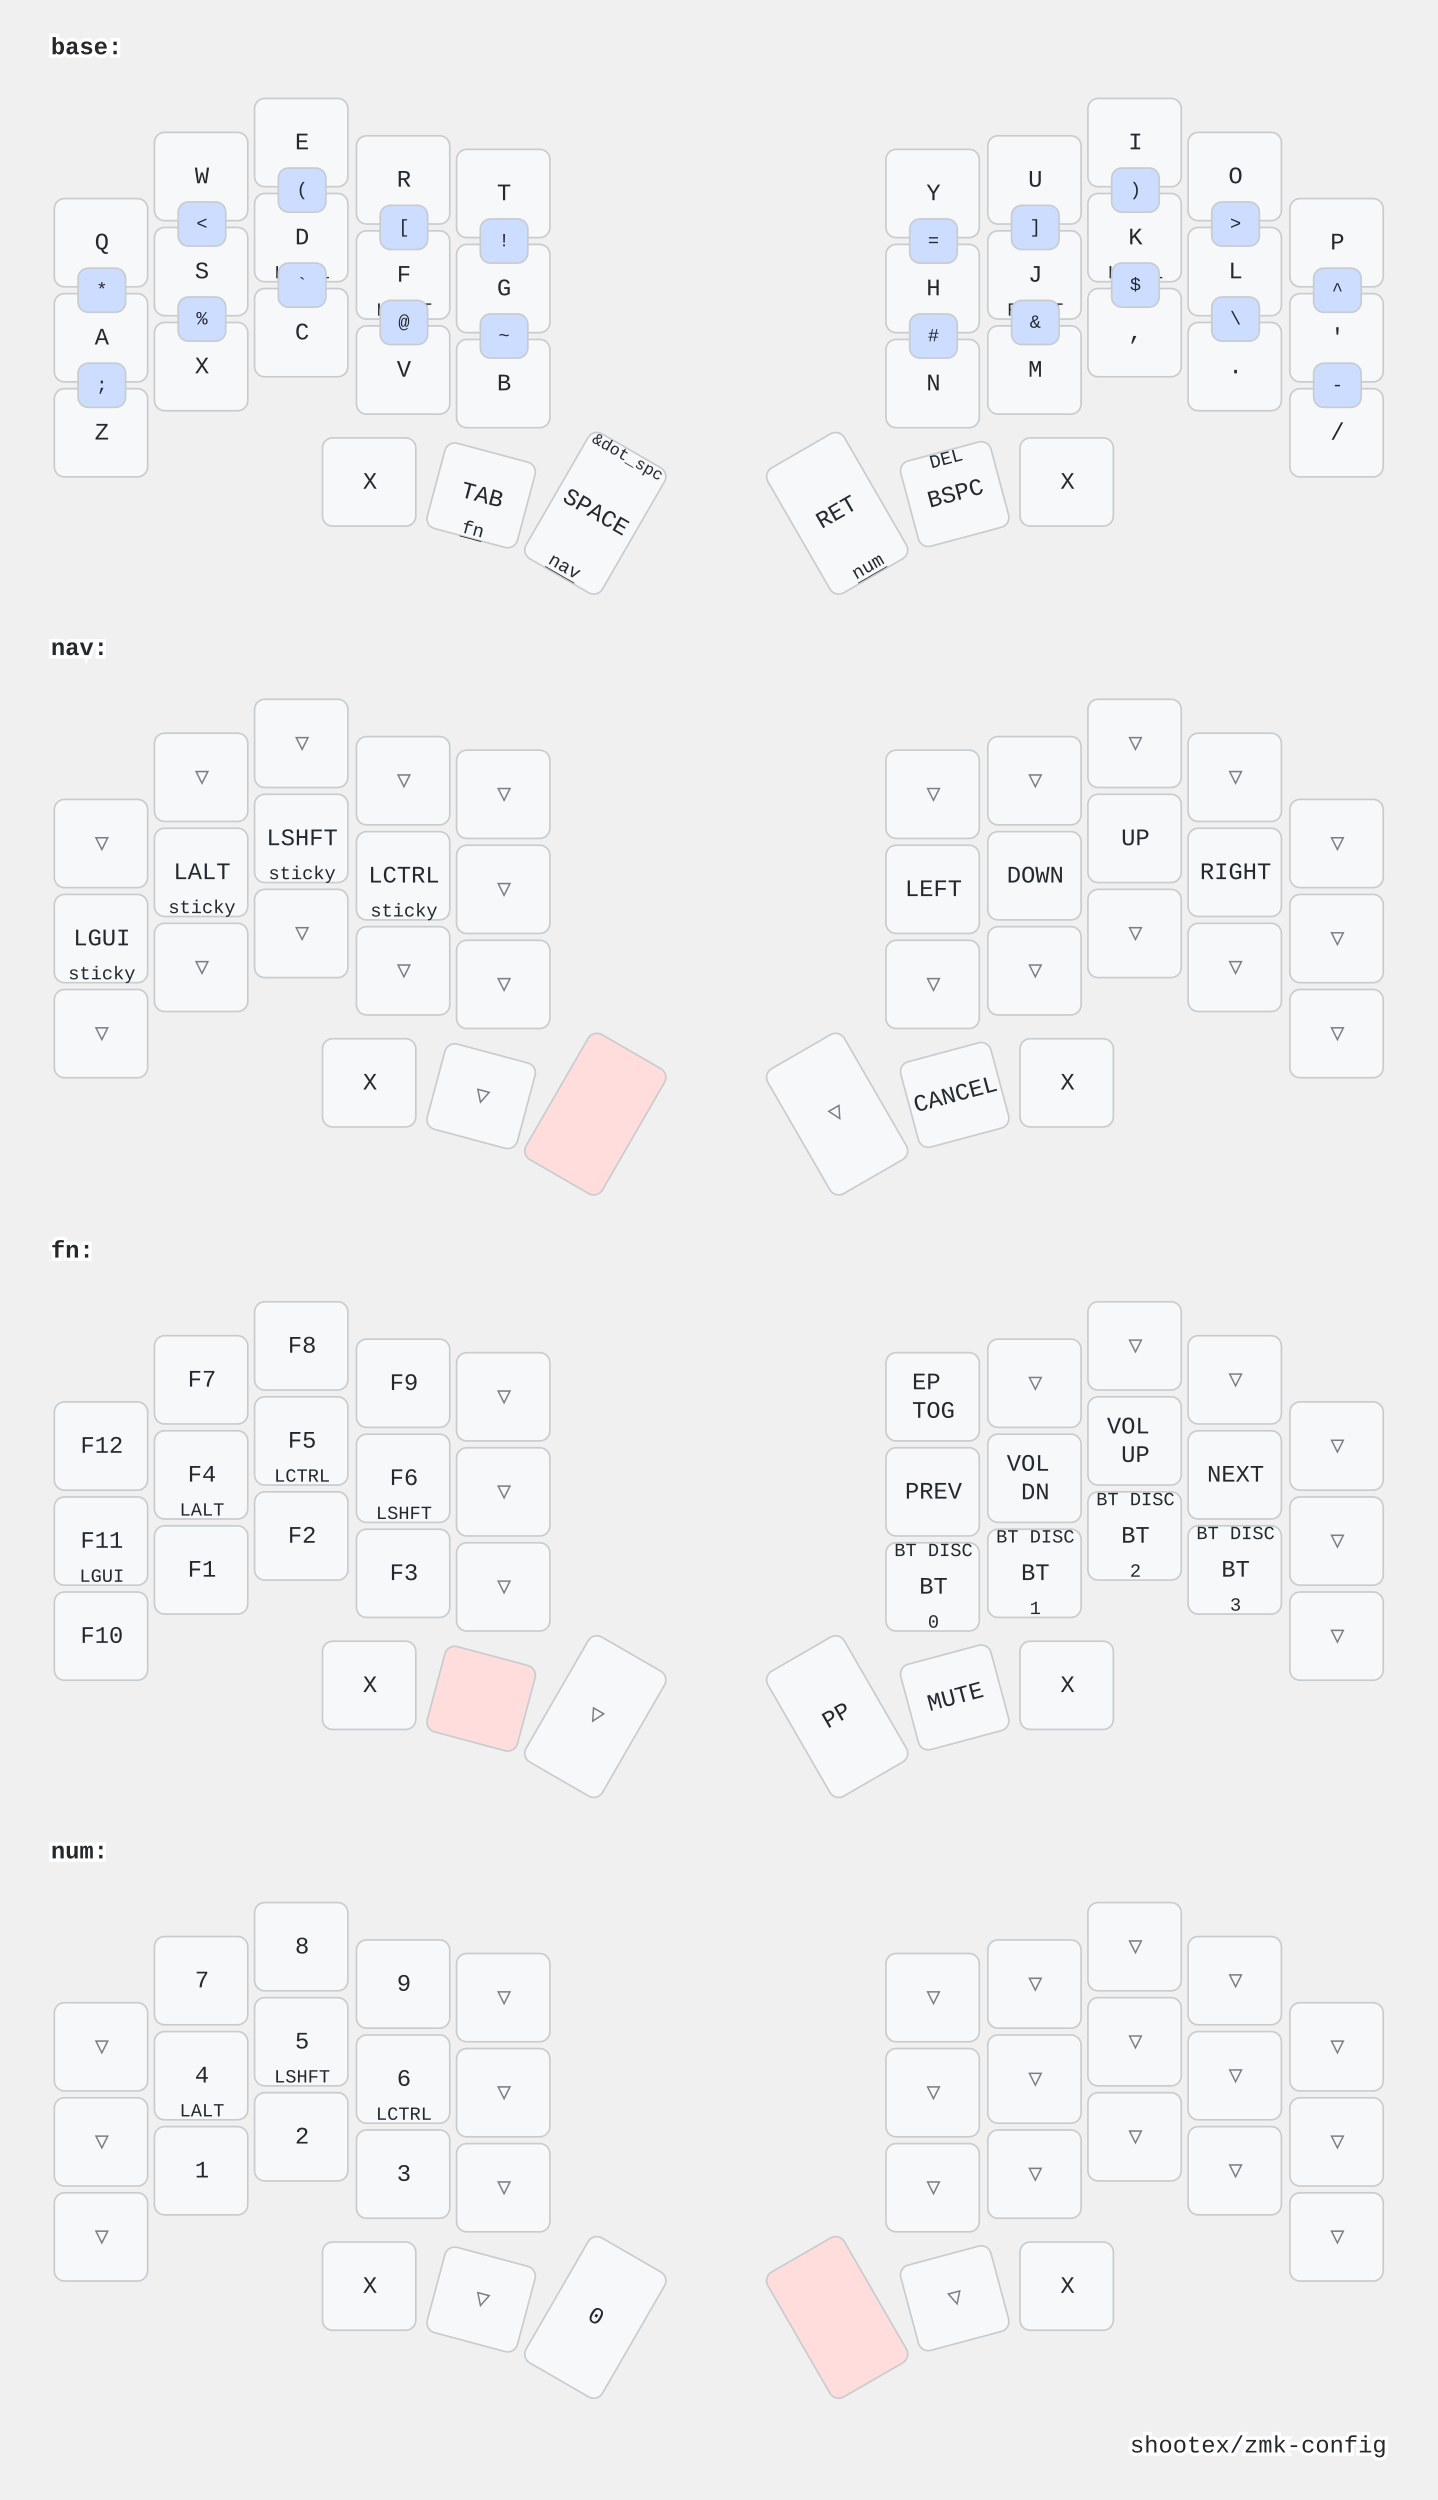
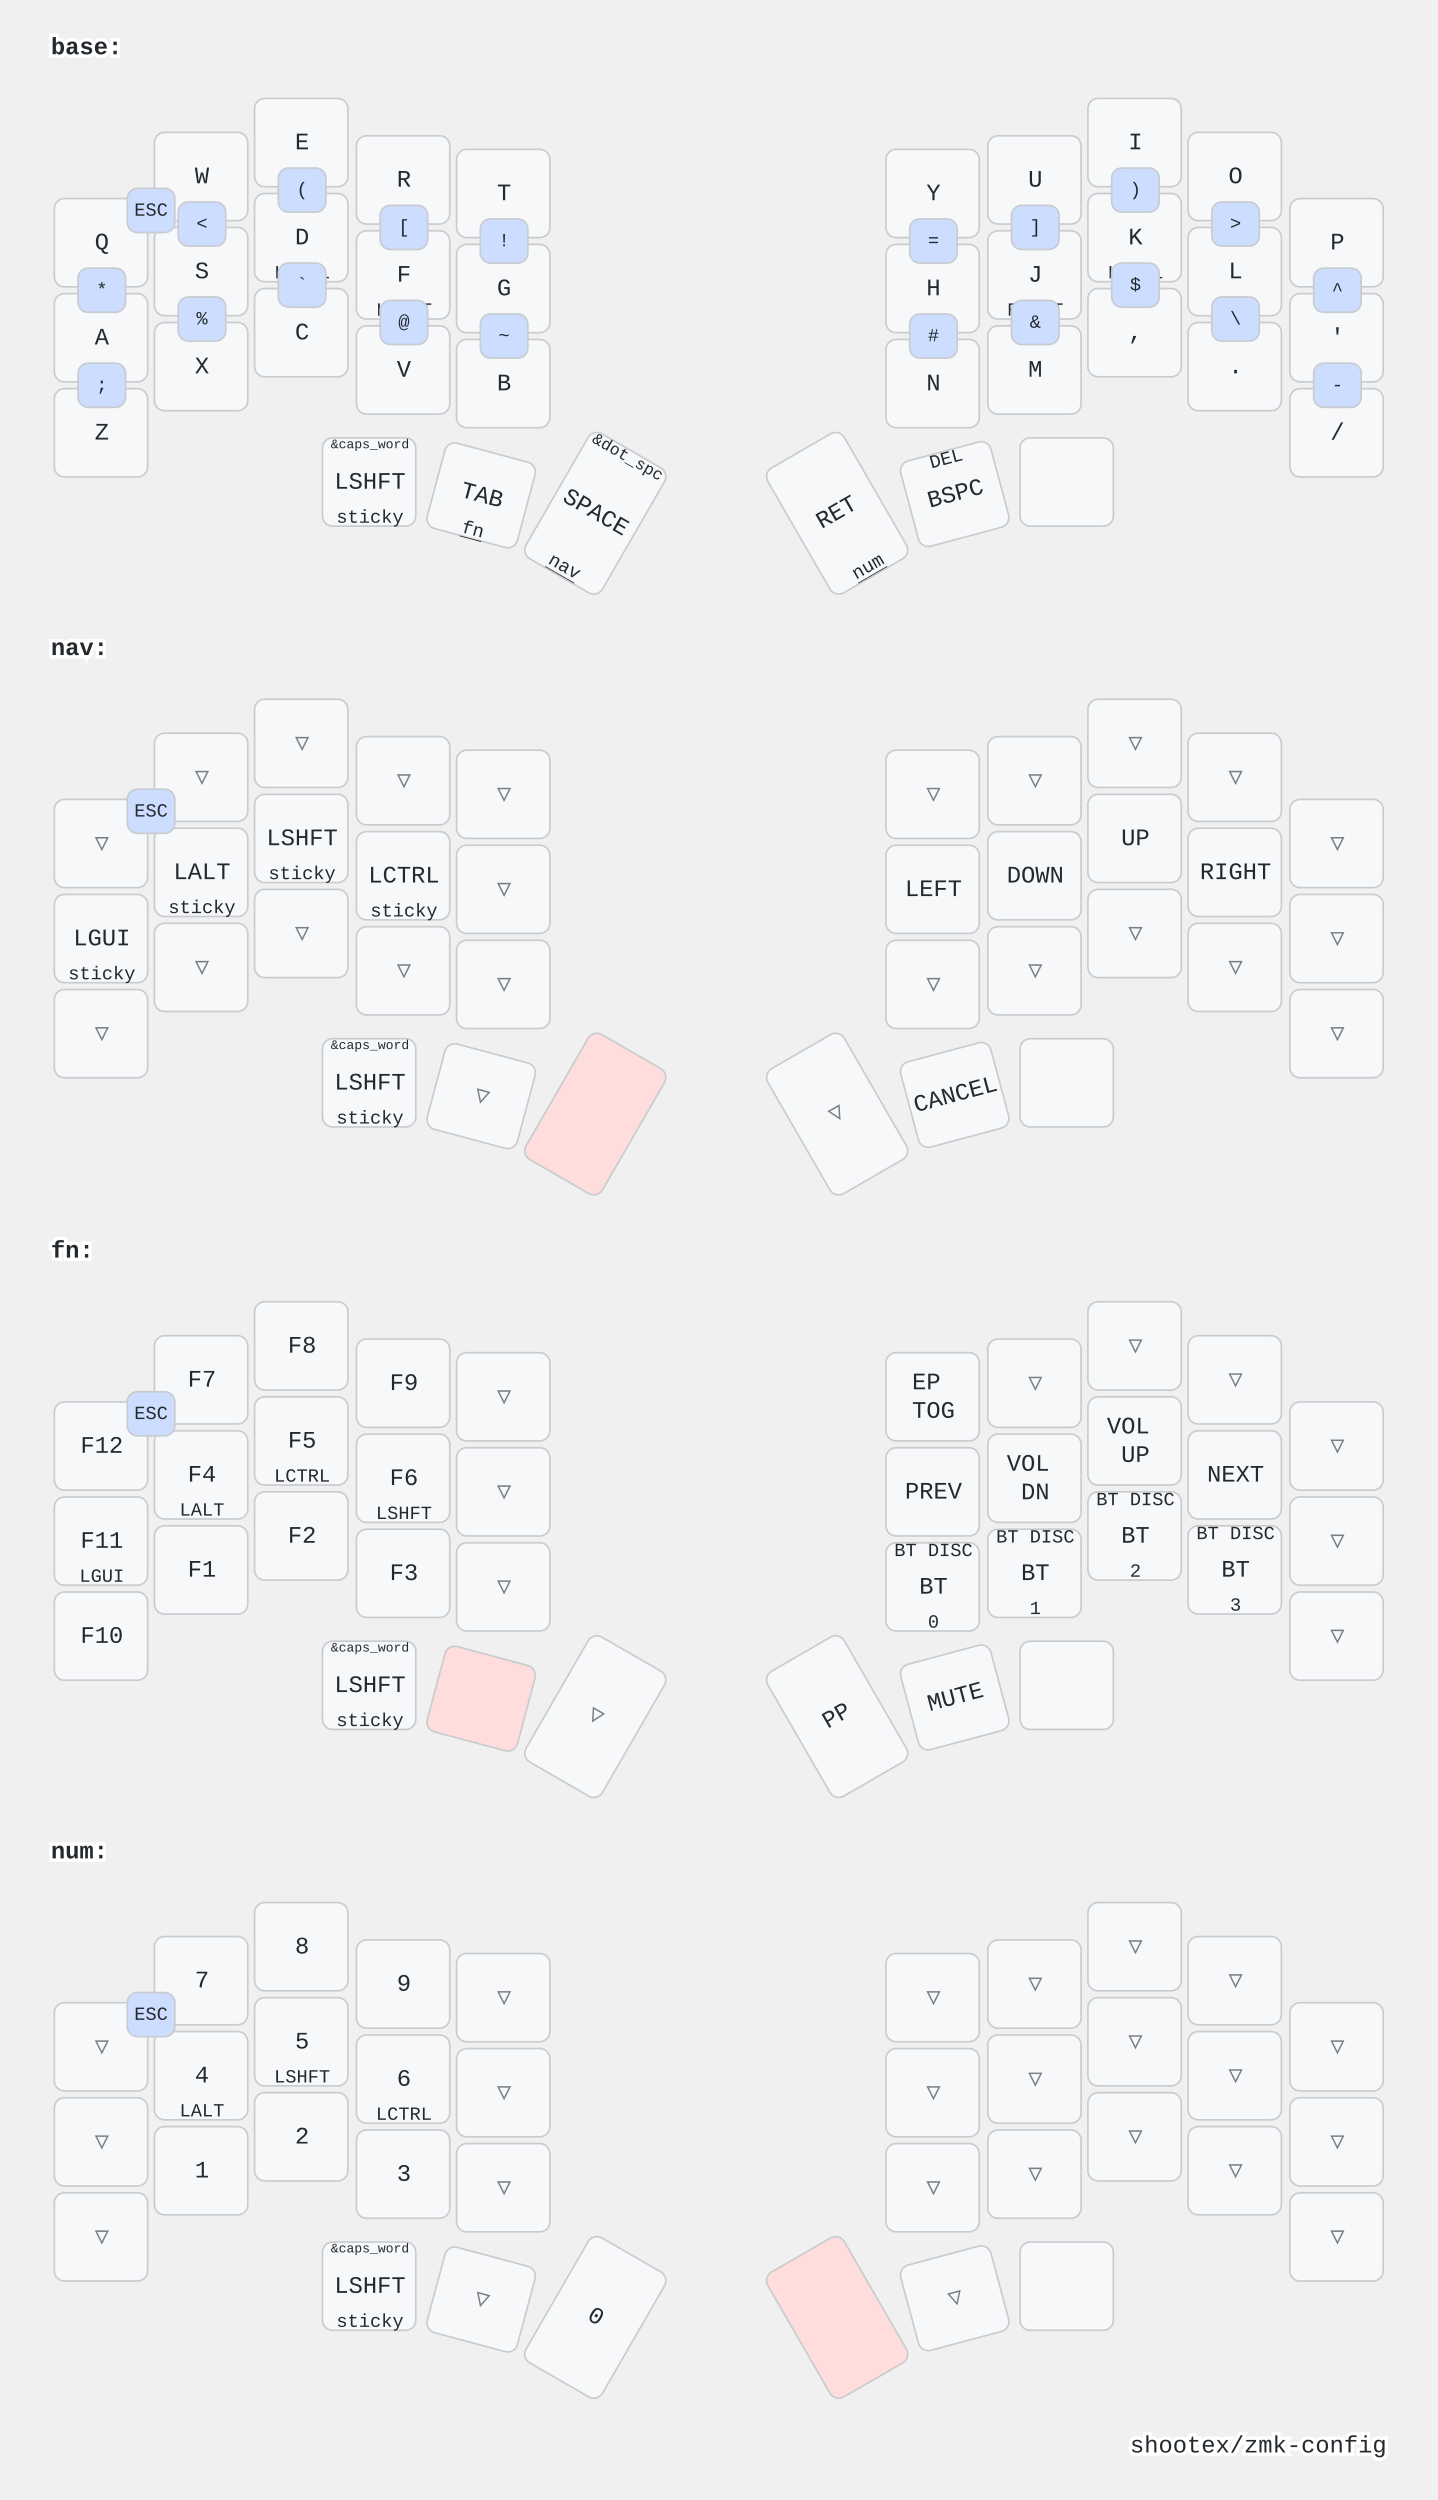
<svg xmlns="http://www.w3.org/2000/svg" width="847" height="1473" viewBox="0 0 847 1473" class="keymap">
  <style>/* inherit to force styles through use tags */
svg path {
    fill: inherit;
}

/* font and background color specifications */
svg.keymap {
    font-family: SFMono-Regular,Consolas,Liberation Mono,Menlo,monospace;
    font-size: 14px;
    font-kerning: normal;
    text-rendering: optimizeLegibility;
    fill: #24292e;
}

/* default key styling */
rect.key {
    fill: #f6f8fa;
}

rect.key, rect.combo {
    stroke: #c9cccf;
    stroke-width: 1;
}

/* default key side styling, only used is draw_key_sides is set */
rect.side {
    filter: brightness(90%);
}

/* color accent for combo boxes */
rect.combo, rect.combo-separate {
    fill: #cdf;
}

/* color accent for held keys */
rect.held, rect.combo.held {
    fill: #fdd;
}

/* color accent for ghost (optional) keys */
rect.ghost, rect.combo.ghost {
    stroke-dasharray: 4, 4;
    stroke-width: 2;
}

text {
    text-anchor: middle;
    dominant-baseline: middle;
}

/* styling for layer labels */
text.label {
    font-weight: bold;
    text-anchor: start;
    stroke: white;
    stroke-width: 4;
    paint-order: stroke;
}

/* styling for optional footer */
text.footer {
    text-anchor: end;
    dominant-baseline: auto;
    stroke: white;
    stroke-width: 4;
    paint-order: stroke;
}

/* styling for combo tap, and key hold/shifted label text */
text.combo, text.hold, text.shifted {
    font-size: 11px;
}

text.hold {
    text-anchor: middle;
    dominant-baseline: auto;
}

text.shifted {
    text-anchor: middle;
    dominant-baseline: hanging;
}

text.layer-activator {
    text-decoration: underline;
}

/* styling for hold/shifted label text in combo box */
text.combo.hold, text.combo.shifted {
    font-size: 8px;
}

/* lighter symbol for transparent keys */
text.trans {
    fill: #7b7e81;
}

/* styling for combo dendrons */
path.combo {
    stroke-width: 1;
    stroke: gray;
    fill: none;
}

/* Start Tabler Icons Cleanup */
/* cannot use height/width with glyphs */
.icon-tabler &gt; path {
    fill: inherit;
    stroke: inherit;
    stroke-width: 2;
}
/* hide tabler's default box */
.icon-tabler &gt; path[stroke="none"][fill="none"] {
    visibility: hidden;
}
/* End Tabler Icons Cleanup */

@media (prefers-color-scheme: dark) {
svg.keymap { fill: #d1d6db; }
rect.key { fill: #3f4750; }
rect.key, rect.combo { stroke: #60666c; }
rect.combo, rect.combo-separate { fill: #1f3d7a; }
rect.held, rect.combo.held { fill: #854747; }
text.label, text.footer { stroke: black; }
text.trans { fill: #7e8184; }
path.combo { stroke: #7f7f7f; }

}</style>
  <g transform="translate(30, 0)" class="layer-base">
    <text x="0" y="28" class="label" id="base">base:</text>
    <g transform="translate(0, 56)">
      <g transform="translate(30, 87)" class="key keypos-0">
        <rect rx="6" ry="6" x="-28" y="-26" width="55" height="52" class="key" />
        <text x="0" y="0" class="key tap">Q</text>
      </g>
      <g transform="translate(89, 48)" class="key keypos-1">
        <rect rx="6" ry="6" x="-28" y="-26" width="55" height="52" class="key" />
        <text x="0" y="0" class="key tap">W</text>
      </g>
      <g transform="translate(148, 28)" class="key keypos-2">
        <rect rx="6" ry="6" x="-28" y="-26" width="55" height="52" class="key" />
        <text x="0" y="0" class="key tap">E</text>
      </g>
      <g transform="translate(208, 50)" class="key keypos-3">
        <rect rx="6" ry="6" x="-28" y="-26" width="55" height="52" class="key" />
        <text x="0" y="0" class="key tap">R</text>
      </g>
      <g transform="translate(267, 58)" class="key keypos-4">
        <rect rx="6" ry="6" x="-28" y="-26" width="55" height="52" class="key" />
        <text x="0" y="0" class="key tap">T</text>
      </g>
      <g transform="translate(520, 58)" class="key keypos-5">
        <rect rx="6" ry="6" x="-28" y="-26" width="55" height="52" class="key" />
        <text x="0" y="0" class="key tap">Y</text>
      </g>
      <g transform="translate(580, 50)" class="key keypos-6">
        <rect rx="6" ry="6" x="-28" y="-26" width="55" height="52" class="key" />
        <text x="0" y="0" class="key tap">U</text>
      </g>
      <g transform="translate(639, 28)" class="key keypos-7">
        <rect rx="6" ry="6" x="-28" y="-26" width="55" height="52" class="key" />
        <text x="0" y="0" class="key tap">I</text>
      </g>
      <g transform="translate(698, 48)" class="key keypos-8">
        <rect rx="6" ry="6" x="-28" y="-26" width="55" height="52" class="key" />
        <text x="0" y="0" class="key tap">O</text>
      </g>
      <g transform="translate(758, 87)" class="key keypos-9">
        <rect rx="6" ry="6" x="-28" y="-26" width="55" height="52" class="key" />
        <text x="0" y="0" class="key tap">P</text>
      </g>
      <g transform="translate(30, 143)" class="key keypos-10">
        <rect rx="6" ry="6" x="-28" y="-26" width="55" height="52" class="key" />
        <text x="0" y="0" class="key tap">A</text>
        <text x="0" y="24" class="key hold">LGUI</text>
      </g>
      <g transform="translate(89, 104)" class="key keypos-11">
        <rect rx="6" ry="6" x="-28" y="-26" width="55" height="52" class="key" />
        <text x="0" y="0" class="key tap">S</text>
        <text x="0" y="24" class="key hold">LALT</text>
      </g>
      <g transform="translate(148, 84)" class="key keypos-12">
        <rect rx="6" ry="6" x="-28" y="-26" width="55" height="52" class="key" />
        <text x="0" y="0" class="key tap">D</text>
        <text x="0" y="24" class="key hold">LCTRL</text>
      </g>
      <g transform="translate(208, 106)" class="key keypos-13">
        <rect rx="6" ry="6" x="-28" y="-26" width="55" height="52" class="key" />
        <text x="0" y="0" class="key tap">F</text>
        <text x="0" y="24" class="key hold">LSHFT</text>
      </g>
      <g transform="translate(267, 114)" class="key keypos-14">
        <rect rx="6" ry="6" x="-28" y="-26" width="55" height="52" class="key" />
        <text x="0" y="0" class="key tap">G</text>
      </g>
      <g transform="translate(520, 114)" class="key keypos-15">
        <rect rx="6" ry="6" x="-28" y="-26" width="55" height="52" class="key" />
        <text x="0" y="0" class="key tap">H</text>
      </g>
      <g transform="translate(580, 106)" class="key keypos-16">
        <rect rx="6" ry="6" x="-28" y="-26" width="55" height="52" class="key" />
        <text x="0" y="0" class="key tap">J</text>
        <text x="0" y="24" class="key hold">RSHFT</text>
      </g>
      <g transform="translate(639, 84)" class="key keypos-17">
        <rect rx="6" ry="6" x="-28" y="-26" width="55" height="52" class="key" />
        <text x="0" y="0" class="key tap">K</text>
        <text x="0" y="24" class="key hold">LCTRL</text>
      </g>
      <g transform="translate(698, 104)" class="key keypos-18">
        <rect rx="6" ry="6" x="-28" y="-26" width="55" height="52" class="key" />
        <text x="0" y="0" class="key tap">L</text>
        <text x="0" y="24" class="key hold">LALT</text>
      </g>
      <g transform="translate(758, 143)" class="key keypos-19">
        <rect rx="6" ry="6" x="-28" y="-26" width="55" height="52" class="key" />
        <text x="0" y="0" class="key tap">'</text>
        <text x="0" y="24" class="key hold">LGUI</text>
      </g>
      <g transform="translate(30, 199)" class="key keypos-20">
        <rect rx="6" ry="6" x="-28" y="-26" width="55" height="52" class="key" />
        <text x="0" y="0" class="key tap">Z</text>
      </g>
      <g transform="translate(89, 160)" class="key keypos-21">
        <rect rx="6" ry="6" x="-28" y="-26" width="55" height="52" class="key" />
        <text x="0" y="0" class="key tap">X</text>
      </g>
      <g transform="translate(148, 140)" class="key keypos-22">
        <rect rx="6" ry="6" x="-28" y="-26" width="55" height="52" class="key" />
        <text x="0" y="0" class="key tap">C</text>
      </g>
      <g transform="translate(208, 162)" class="key keypos-23">
        <rect rx="6" ry="6" x="-28" y="-26" width="55" height="52" class="key" />
        <text x="0" y="0" class="key tap">V</text>
      </g>
      <g transform="translate(267, 170)" class="key keypos-24">
        <rect rx="6" ry="6" x="-28" y="-26" width="55" height="52" class="key" />
        <text x="0" y="0" class="key tap">B</text>
      </g>
      <g transform="translate(520, 170)" class="key keypos-25">
        <rect rx="6" ry="6" x="-28" y="-26" width="55" height="52" class="key" />
        <text x="0" y="0" class="key tap">N</text>
      </g>
      <g transform="translate(580, 162)" class="key keypos-26">
        <rect rx="6" ry="6" x="-28" y="-26" width="55" height="52" class="key" />
        <text x="0" y="0" class="key tap">M</text>
      </g>
      <g transform="translate(639, 140)" class="key keypos-27">
        <rect rx="6" ry="6" x="-28" y="-26" width="55" height="52" class="key" />
        <text x="0" y="0" class="key tap">,</text>
        <text x="0" y="-24" class="key shifted">;</text>
      </g>
      <g transform="translate(698, 160)" class="key keypos-28">
        <rect rx="6" ry="6" x="-28" y="-26" width="55" height="52" class="key" />
        <text x="0" y="0" class="key tap">.</text>
        <text x="0" y="-24" class="key shifted">:</text>
      </g>
      <g transform="translate(758, 199)" class="key keypos-29">
        <rect rx="6" ry="6" x="-28" y="-26" width="55" height="52" class="key" />
        <text x="0" y="0" class="key tap">/</text>
      </g>
      <g transform="translate(188, 228)" class="key keypos-30">
        <rect rx="6" ry="6" x="-28" y="-26" width="55" height="52" class="key" />
-         <text x="0" y="0" class="key tap">X</text>
+         <text x="0" y="0" class="key tap">LSHFT</text>
+         <text x="0" y="24" class="key hold">sticky</text>
+         <text x="0" y="-24" class="key shifted">
+           <tspan style="font-size: 70%">&amp;caps_word</tspan>
+         </text>
      </g>
      <g transform="translate(254, 236) rotate(15.0)" class="key keypos-31">
        <rect rx="6" ry="6" x="-28" y="-26" width="55" height="52" class="key" />
        <text x="0" y="0" class="key tap">TAB</text>
        <a href="#fn">
          <text x="0" y="24" class="key hold layer-activator">fn</text>
        </a>
      </g>
      <g transform="translate(321, 246) rotate(30.0)" class="key keypos-32">
        <rect rx="6" ry="6" x="-26" y="-42" width="52" height="85" class="key" />
        <text x="0" y="0" class="key tap">SPACE</text>
        <a href="#nav">
          <text x="0" y="40" class="key hold layer-activator">nav</text>
        </a>
        <text x="0" y="-40" class="key shifted">
          <tspan style="font-size: 88%">&amp;dot_spc</tspan>
        </text>
      </g>
      <g transform="translate(463, 246) rotate(-30.0)" class="key keypos-33">
        <rect rx="6" ry="6" x="-26" y="-42" width="52" height="85" class="key" />
        <text x="0" y="0" class="key tap">RET</text>
        <a href="#num">
          <text x="0" y="40" class="key hold layer-activator">num</text>
        </a>
      </g>
      <g transform="translate(533, 235) rotate(-15.0)" class="key keypos-34">
        <rect rx="6" ry="6" x="-28" y="-26" width="55" height="52" class="key" />
        <text x="0" y="0" class="key tap">BSPC</text>
        <text x="0" y="-24" class="key shifted">DEL</text>
      </g>
      <g transform="translate(599, 228)" class="key keypos-35">
        <rect rx="6" ry="6" x="-28" y="-26" width="55" height="52" class="key" />
-         <text x="0" y="0" class="key tap">X</text>
      </g>
      <g class="combo combopos-0">
        <rect rx="6" ry="6" x="16" y="102" width="28" height="26" class="combo" />
        <text x="30" y="115" class="combo tap">*</text>
      </g>
      <g class="combo combopos-1">
        <rect rx="6" ry="6" x="744" y="102" width="28" height="26" class="combo" />
        <text x="758" y="115" class="combo tap">^</text>
      </g>
      <g class="combo combopos-2">
        <rect rx="6" ry="6" x="75" y="63" width="28" height="26" class="combo" />
        <text x="89" y="76" class="combo tap">&lt;</text>
      </g>
      <g class="combo combopos-3">
        <rect rx="6" ry="6" x="684" y="63" width="28" height="26" class="combo" />
        <text x="698" y="76" class="combo tap">&gt;</text>
      </g>
      <g class="combo combopos-4">
        <rect rx="6" ry="6" x="134" y="43" width="28" height="26" class="combo" />
        <text x="148" y="56" class="combo tap">(</text>
      </g>
      <g class="combo combopos-5">
        <rect rx="6" ry="6" x="625" y="43" width="28" height="26" class="combo" />
        <text x="639" y="56" class="combo tap">)</text>
      </g>
      <g class="combo combopos-6">
        <rect rx="6" ry="6" x="194" y="65" width="28" height="26" class="combo" />
        <text x="208" y="78" class="combo tap">[</text>
      </g>
      <g class="combo combopos-7">
        <rect rx="6" ry="6" x="566" y="65" width="28" height="26" class="combo" />
        <text x="580" y="78" class="combo tap">]</text>
      </g>
      <g class="combo combopos-8">
        <rect rx="6" ry="6" x="253" y="73" width="28" height="26" class="combo" />
        <text x="267" y="86" class="combo tap">!</text>
      </g>
      <g class="combo combopos-9">
        <rect rx="6" ry="6" x="506" y="73" width="28" height="26" class="combo" />
        <text x="520" y="86" class="combo tap">=</text>
      </g>
      <g class="combo combopos-10">
        <rect rx="6" ry="6" x="16" y="158" width="28" height="26" class="combo" />
        <text x="30" y="171" class="combo tap">;</text>
      </g>
      <g class="combo combopos-11">
        <rect rx="6" ry="6" x="744" y="158" width="28" height="26" class="combo" />
        <text x="758" y="171" class="combo tap">-</text>
      </g>
      <g class="combo combopos-12">
        <rect rx="6" ry="6" x="75" y="119" width="28" height="26" class="combo" />
        <text x="89" y="132" class="combo tap">%</text>
      </g>
      <g class="combo combopos-13">
        <rect rx="6" ry="6" x="684" y="119" width="28" height="26" class="combo" />
        <text x="698" y="132" class="combo tap">\</text>
      </g>
      <g class="combo combopos-14">
        <rect rx="6" ry="6" x="134" y="99" width="28" height="26" class="combo" />
        <text x="148" y="112" class="combo tap">`</text>
      </g>
      <g class="combo combopos-15">
        <rect rx="6" ry="6" x="625" y="99" width="28" height="26" class="combo" />
        <text x="639" y="112" class="combo tap">$</text>
      </g>
      <g class="combo combopos-16">
        <rect rx="6" ry="6" x="194" y="121" width="28" height="26" class="combo" />
        <text x="208" y="134" class="combo tap">@</text>
      </g>
      <g class="combo combopos-17">
        <rect rx="6" ry="6" x="566" y="121" width="28" height="26" class="combo" />
        <text x="580" y="134" class="combo tap">&amp;</text>
      </g>
      <g class="combo combopos-18">
        <rect rx="6" ry="6" x="253" y="129" width="28" height="26" class="combo" />
        <text x="267" y="142" class="combo tap">~</text>
      </g>
      <g class="combo combopos-19">
        <rect rx="6" ry="6" x="506" y="129" width="28" height="26" class="combo" />
        <text x="520" y="142" class="combo tap">#</text>
+       </g>
+       <g class="combo combopos-20">
+         <rect rx="6" ry="6" x="45" y="55" width="28" height="26" class="combo" />
+         <text x="59" y="68" class="combo tap">ESC</text>
      </g>
    </g>
  </g>
  <g transform="translate(30, 354)" class="layer-nav">
    <text x="0" y="28" class="label" id="nav">nav:</text>
    <g transform="translate(0, 56)">
      <g transform="translate(30, 87)" class="key trans keypos-0">
        <rect rx="6" ry="6" x="-28" y="-26" width="55" height="52" class="key trans" />
        <text x="0" y="0" class="key trans tap">▽</text>
      </g>
      <g transform="translate(89, 48)" class="key trans keypos-1">
        <rect rx="6" ry="6" x="-28" y="-26" width="55" height="52" class="key trans" />
        <text x="0" y="0" class="key trans tap">▽</text>
      </g>
      <g transform="translate(148, 28)" class="key trans keypos-2">
        <rect rx="6" ry="6" x="-28" y="-26" width="55" height="52" class="key trans" />
        <text x="0" y="0" class="key trans tap">▽</text>
      </g>
      <g transform="translate(208, 50)" class="key trans keypos-3">
        <rect rx="6" ry="6" x="-28" y="-26" width="55" height="52" class="key trans" />
        <text x="0" y="0" class="key trans tap">▽</text>
      </g>
      <g transform="translate(267, 58)" class="key trans keypos-4">
        <rect rx="6" ry="6" x="-28" y="-26" width="55" height="52" class="key trans" />
        <text x="0" y="0" class="key trans tap">▽</text>
      </g>
      <g transform="translate(520, 58)" class="key trans keypos-5">
        <rect rx="6" ry="6" x="-28" y="-26" width="55" height="52" class="key trans" />
        <text x="0" y="0" class="key trans tap">▽</text>
      </g>
      <g transform="translate(580, 50)" class="key trans keypos-6">
        <rect rx="6" ry="6" x="-28" y="-26" width="55" height="52" class="key trans" />
        <text x="0" y="0" class="key trans tap">▽</text>
      </g>
      <g transform="translate(639, 28)" class="key trans keypos-7">
        <rect rx="6" ry="6" x="-28" y="-26" width="55" height="52" class="key trans" />
        <text x="0" y="0" class="key trans tap">▽</text>
      </g>
      <g transform="translate(698, 48)" class="key trans keypos-8">
        <rect rx="6" ry="6" x="-28" y="-26" width="55" height="52" class="key trans" />
        <text x="0" y="0" class="key trans tap">▽</text>
      </g>
      <g transform="translate(758, 87)" class="key trans keypos-9">
        <rect rx="6" ry="6" x="-28" y="-26" width="55" height="52" class="key trans" />
        <text x="0" y="0" class="key trans tap">▽</text>
      </g>
      <g transform="translate(30, 143)" class="key keypos-10">
        <rect rx="6" ry="6" x="-28" y="-26" width="55" height="52" class="key" />
        <text x="0" y="0" class="key tap">LGUI</text>
        <text x="0" y="24" class="key hold">sticky</text>
      </g>
      <g transform="translate(89, 104)" class="key keypos-11">
        <rect rx="6" ry="6" x="-28" y="-26" width="55" height="52" class="key" />
        <text x="0" y="0" class="key tap">LALT</text>
        <text x="0" y="24" class="key hold">sticky</text>
      </g>
      <g transform="translate(148, 84)" class="key keypos-12">
        <rect rx="6" ry="6" x="-28" y="-26" width="55" height="52" class="key" />
        <text x="0" y="0" class="key tap">LSHFT</text>
        <text x="0" y="24" class="key hold">sticky</text>
      </g>
      <g transform="translate(208, 106)" class="key keypos-13">
        <rect rx="6" ry="6" x="-28" y="-26" width="55" height="52" class="key" />
        <text x="0" y="0" class="key tap">LCTRL</text>
        <text x="0" y="24" class="key hold">sticky</text>
      </g>
      <g transform="translate(267, 114)" class="key trans keypos-14">
        <rect rx="6" ry="6" x="-28" y="-26" width="55" height="52" class="key trans" />
        <text x="0" y="0" class="key trans tap">▽</text>
      </g>
      <g transform="translate(520, 114)" class="key keypos-15">
        <rect rx="6" ry="6" x="-28" y="-26" width="55" height="52" class="key" />
        <text x="0" y="0" class="key tap">LEFT</text>
      </g>
      <g transform="translate(580, 106)" class="key keypos-16">
        <rect rx="6" ry="6" x="-28" y="-26" width="55" height="52" class="key" />
        <text x="0" y="0" class="key tap">DOWN</text>
      </g>
      <g transform="translate(639, 84)" class="key keypos-17">
        <rect rx="6" ry="6" x="-28" y="-26" width="55" height="52" class="key" />
        <text x="0" y="0" class="key tap">UP</text>
      </g>
      <g transform="translate(698, 104)" class="key keypos-18">
        <rect rx="6" ry="6" x="-28" y="-26" width="55" height="52" class="key" />
        <text x="0" y="0" class="key tap">RIGHT</text>
      </g>
      <g transform="translate(758, 143)" class="key trans keypos-19">
        <rect rx="6" ry="6" x="-28" y="-26" width="55" height="52" class="key trans" />
        <text x="0" y="0" class="key trans tap">▽</text>
      </g>
      <g transform="translate(30, 199)" class="key trans keypos-20">
        <rect rx="6" ry="6" x="-28" y="-26" width="55" height="52" class="key trans" />
        <text x="0" y="0" class="key trans tap">▽</text>
      </g>
      <g transform="translate(89, 160)" class="key trans keypos-21">
        <rect rx="6" ry="6" x="-28" y="-26" width="55" height="52" class="key trans" />
        <text x="0" y="0" class="key trans tap">▽</text>
      </g>
      <g transform="translate(148, 140)" class="key trans keypos-22">
        <rect rx="6" ry="6" x="-28" y="-26" width="55" height="52" class="key trans" />
        <text x="0" y="0" class="key trans tap">▽</text>
      </g>
      <g transform="translate(208, 162)" class="key trans keypos-23">
        <rect rx="6" ry="6" x="-28" y="-26" width="55" height="52" class="key trans" />
        <text x="0" y="0" class="key trans tap">▽</text>
      </g>
      <g transform="translate(267, 170)" class="key trans keypos-24">
        <rect rx="6" ry="6" x="-28" y="-26" width="55" height="52" class="key trans" />
        <text x="0" y="0" class="key trans tap">▽</text>
      </g>
      <g transform="translate(520, 170)" class="key trans keypos-25">
        <rect rx="6" ry="6" x="-28" y="-26" width="55" height="52" class="key trans" />
        <text x="0" y="0" class="key trans tap">▽</text>
      </g>
      <g transform="translate(580, 162)" class="key trans keypos-26">
        <rect rx="6" ry="6" x="-28" y="-26" width="55" height="52" class="key trans" />
        <text x="0" y="0" class="key trans tap">▽</text>
      </g>
      <g transform="translate(639, 140)" class="key trans keypos-27">
        <rect rx="6" ry="6" x="-28" y="-26" width="55" height="52" class="key trans" />
        <text x="0" y="0" class="key trans tap">▽</text>
      </g>
      <g transform="translate(698, 160)" class="key trans keypos-28">
        <rect rx="6" ry="6" x="-28" y="-26" width="55" height="52" class="key trans" />
        <text x="0" y="0" class="key trans tap">▽</text>
      </g>
      <g transform="translate(758, 199)" class="key trans keypos-29">
        <rect rx="6" ry="6" x="-28" y="-26" width="55" height="52" class="key trans" />
        <text x="0" y="0" class="key trans tap">▽</text>
      </g>
      <g transform="translate(188, 228)" class="key keypos-30">
        <rect rx="6" ry="6" x="-28" y="-26" width="55" height="52" class="key" />
-         <text x="0" y="0" class="key tap">X</text>
+         <text x="0" y="0" class="key tap">LSHFT</text>
+         <text x="0" y="24" class="key hold">sticky</text>
+         <text x="0" y="-24" class="key shifted">
+           <tspan style="font-size: 70%">&amp;caps_word</tspan>
+         </text>
      </g>
      <g transform="translate(254, 236) rotate(15.0)" class="key trans keypos-31">
        <rect rx="6" ry="6" x="-28" y="-26" width="55" height="52" class="key trans" />
        <text x="0" y="0" class="key trans tap">▽</text>
      </g>
      <g transform="translate(321, 246) rotate(30.0)" class="key held keypos-32">
        <rect rx="6" ry="6" x="-26" y="-42" width="52" height="85" class="key held" />
      </g>
      <g transform="translate(463, 246) rotate(-30.0)" class="key trans keypos-33">
        <rect rx="6" ry="6" x="-26" y="-42" width="52" height="85" class="key trans" />
        <text x="0" y="0" class="key trans tap">▽</text>
      </g>
      <g transform="translate(533, 235) rotate(-15.0)" class="key keypos-34">
        <rect rx="6" ry="6" x="-28" y="-26" width="55" height="52" class="key" />
        <text x="0" y="0" class="key tap">CANCEL</text>
      </g>
      <g transform="translate(599, 228)" class="key keypos-35">
        <rect rx="6" ry="6" x="-28" y="-26" width="55" height="52" class="key" />
-         <text x="0" y="0" class="key tap">X</text>
+       </g>
+       <g class="combo combopos-0">
+         <rect rx="6" ry="6" x="45" y="55" width="28" height="26" class="combo" />
+         <text x="59" y="68" class="combo tap">ESC</text>
      </g>
    </g>
  </g>
  <g transform="translate(30, 709)" class="layer-fn">
    <text x="0" y="28" class="label" id="fn">fn:</text>
    <g transform="translate(0, 56)">
      <g transform="translate(30, 87)" class="key keypos-0">
        <rect rx="6" ry="6" x="-28" y="-26" width="55" height="52" class="key" />
        <text x="0" y="0" class="key tap">F12</text>
      </g>
      <g transform="translate(89, 48)" class="key keypos-1">
        <rect rx="6" ry="6" x="-28" y="-26" width="55" height="52" class="key" />
        <text x="0" y="0" class="key tap">F7</text>
      </g>
      <g transform="translate(148, 28)" class="key keypos-2">
        <rect rx="6" ry="6" x="-28" y="-26" width="55" height="52" class="key" />
        <text x="0" y="0" class="key tap">F8</text>
      </g>
      <g transform="translate(208, 50)" class="key keypos-3">
        <rect rx="6" ry="6" x="-28" y="-26" width="55" height="52" class="key" />
        <text x="0" y="0" class="key tap">F9</text>
      </g>
      <g transform="translate(267, 58)" class="key trans keypos-4">
        <rect rx="6" ry="6" x="-28" y="-26" width="55" height="52" class="key trans" />
        <text x="0" y="0" class="key trans tap">▽</text>
      </g>
      <g transform="translate(520, 58)" class="key keypos-5">
        <rect rx="6" ry="6" x="-28" y="-26" width="55" height="52" class="key" />
        <text x="0" y="0" class="key tap">
          <tspan x="0" dy="-0.6em">EP</tspan>
          <tspan x="0" dy="1.2em">TOG</tspan>
        </text>
      </g>
      <g transform="translate(580, 50)" class="key trans keypos-6">
        <rect rx="6" ry="6" x="-28" y="-26" width="55" height="52" class="key trans" />
        <text x="0" y="0" class="key trans tap">▽</text>
      </g>
      <g transform="translate(639, 28)" class="key trans keypos-7">
        <rect rx="6" ry="6" x="-28" y="-26" width="55" height="52" class="key trans" />
        <text x="0" y="0" class="key trans tap">▽</text>
      </g>
      <g transform="translate(698, 48)" class="key trans keypos-8">
        <rect rx="6" ry="6" x="-28" y="-26" width="55" height="52" class="key trans" />
        <text x="0" y="0" class="key trans tap">▽</text>
      </g>
      <g transform="translate(758, 87)" class="key trans keypos-9">
        <rect rx="6" ry="6" x="-28" y="-26" width="55" height="52" class="key trans" />
        <text x="0" y="0" class="key trans tap">▽</text>
      </g>
      <g transform="translate(30, 143)" class="key keypos-10">
        <rect rx="6" ry="6" x="-28" y="-26" width="55" height="52" class="key" />
        <text x="0" y="0" class="key tap">F11</text>
        <text x="0" y="24" class="key hold">LGUI</text>
      </g>
      <g transform="translate(89, 104)" class="key keypos-11">
        <rect rx="6" ry="6" x="-28" y="-26" width="55" height="52" class="key" />
        <text x="0" y="0" class="key tap">F4</text>
        <text x="0" y="24" class="key hold">LALT</text>
      </g>
      <g transform="translate(148, 84)" class="key keypos-12">
        <rect rx="6" ry="6" x="-28" y="-26" width="55" height="52" class="key" />
        <text x="0" y="0" class="key tap">F5</text>
        <text x="0" y="24" class="key hold">LCTRL</text>
      </g>
      <g transform="translate(208, 106)" class="key keypos-13">
        <rect rx="6" ry="6" x="-28" y="-26" width="55" height="52" class="key" />
        <text x="0" y="0" class="key tap">F6</text>
        <text x="0" y="24" class="key hold">LSHFT</text>
      </g>
      <g transform="translate(267, 114)" class="key trans keypos-14">
        <rect rx="6" ry="6" x="-28" y="-26" width="55" height="52" class="key trans" />
        <text x="0" y="0" class="key trans tap">▽</text>
      </g>
      <g transform="translate(520, 114)" class="key keypos-15">
        <rect rx="6" ry="6" x="-28" y="-26" width="55" height="52" class="key" />
        <text x="0" y="0" class="key tap">PREV</text>
      </g>
      <g transform="translate(580, 106)" class="key keypos-16">
        <rect rx="6" ry="6" x="-28" y="-26" width="55" height="52" class="key" />
        <text x="0" y="0" class="key tap">
          <tspan x="0" dy="-0.6em">VOL</tspan>
          <tspan x="0" dy="1.2em">DN</tspan>
        </text>
      </g>
      <g transform="translate(639, 84)" class="key keypos-17">
        <rect rx="6" ry="6" x="-28" y="-26" width="55" height="52" class="key" />
        <text x="0" y="0" class="key tap">
          <tspan x="0" dy="-0.6em">VOL</tspan>
          <tspan x="0" dy="1.2em">UP</tspan>
        </text>
      </g>
      <g transform="translate(698, 104)" class="key keypos-18">
        <rect rx="6" ry="6" x="-28" y="-26" width="55" height="52" class="key" />
        <text x="0" y="0" class="key tap">NEXT</text>
      </g>
      <g transform="translate(758, 143)" class="key trans keypos-19">
        <rect rx="6" ry="6" x="-28" y="-26" width="55" height="52" class="key trans" />
        <text x="0" y="0" class="key trans tap">▽</text>
      </g>
      <g transform="translate(30, 199)" class="key keypos-20">
        <rect rx="6" ry="6" x="-28" y="-26" width="55" height="52" class="key" />
        <text x="0" y="0" class="key tap">F10</text>
      </g>
      <g transform="translate(89, 160)" class="key keypos-21">
        <rect rx="6" ry="6" x="-28" y="-26" width="55" height="52" class="key" />
        <text x="0" y="0" class="key tap">F1</text>
      </g>
      <g transform="translate(148, 140)" class="key keypos-22">
        <rect rx="6" ry="6" x="-28" y="-26" width="55" height="52" class="key" />
        <text x="0" y="0" class="key tap">F2</text>
      </g>
      <g transform="translate(208, 162)" class="key keypos-23">
        <rect rx="6" ry="6" x="-28" y="-26" width="55" height="52" class="key" />
        <text x="0" y="0" class="key tap">F3</text>
      </g>
      <g transform="translate(267, 170)" class="key trans keypos-24">
        <rect rx="6" ry="6" x="-28" y="-26" width="55" height="52" class="key trans" />
        <text x="0" y="0" class="key trans tap">▽</text>
      </g>
      <g transform="translate(520, 170)" class="key keypos-25">
        <rect rx="6" ry="6" x="-28" y="-26" width="55" height="52" class="key" />
        <text x="0" y="0" class="key tap">BT</text>
        <text x="0" y="24" class="key hold">0</text>
        <text x="0" y="-24" class="key shifted">BT DISC</text>
      </g>
      <g transform="translate(580, 162)" class="key keypos-26">
        <rect rx="6" ry="6" x="-28" y="-26" width="55" height="52" class="key" />
        <text x="0" y="0" class="key tap">BT</text>
        <text x="0" y="24" class="key hold">1</text>
        <text x="0" y="-24" class="key shifted">BT DISC</text>
      </g>
      <g transform="translate(639, 140)" class="key keypos-27">
        <rect rx="6" ry="6" x="-28" y="-26" width="55" height="52" class="key" />
        <text x="0" y="0" class="key tap">BT</text>
        <text x="0" y="24" class="key hold">2</text>
        <text x="0" y="-24" class="key shifted">BT DISC</text>
      </g>
      <g transform="translate(698, 160)" class="key keypos-28">
        <rect rx="6" ry="6" x="-28" y="-26" width="55" height="52" class="key" />
        <text x="0" y="0" class="key tap">BT</text>
        <text x="0" y="24" class="key hold">3</text>
        <text x="0" y="-24" class="key shifted">BT DISC</text>
      </g>
      <g transform="translate(758, 199)" class="key trans keypos-29">
        <rect rx="6" ry="6" x="-28" y="-26" width="55" height="52" class="key trans" />
        <text x="0" y="0" class="key trans tap">▽</text>
      </g>
      <g transform="translate(188, 228)" class="key keypos-30">
        <rect rx="6" ry="6" x="-28" y="-26" width="55" height="52" class="key" />
-         <text x="0" y="0" class="key tap">X</text>
+         <text x="0" y="0" class="key tap">LSHFT</text>
+         <text x="0" y="24" class="key hold">sticky</text>
+         <text x="0" y="-24" class="key shifted">
+           <tspan style="font-size: 70%">&amp;caps_word</tspan>
+         </text>
      </g>
      <g transform="translate(254, 236) rotate(15.0)" class="key held keypos-31">
        <rect rx="6" ry="6" x="-28" y="-26" width="55" height="52" class="key held" />
      </g>
      <g transform="translate(321, 246) rotate(30.0)" class="key trans keypos-32">
        <rect rx="6" ry="6" x="-26" y="-42" width="52" height="85" class="key trans" />
        <text x="0" y="0" class="key trans tap">▽</text>
      </g>
      <g transform="translate(463, 246) rotate(-30.0)" class="key keypos-33">
        <rect rx="6" ry="6" x="-26" y="-42" width="52" height="85" class="key" />
        <text x="0" y="0" class="key tap">PP</text>
      </g>
      <g transform="translate(533, 235) rotate(-15.0)" class="key keypos-34">
        <rect rx="6" ry="6" x="-28" y="-26" width="55" height="52" class="key" />
        <text x="0" y="0" class="key tap">MUTE</text>
      </g>
      <g transform="translate(599, 228)" class="key keypos-35">
        <rect rx="6" ry="6" x="-28" y="-26" width="55" height="52" class="key" />
-         <text x="0" y="0" class="key tap">X</text>
+       </g>
+       <g class="combo combopos-0">
+         <rect rx="6" ry="6" x="45" y="55" width="28" height="26" class="combo" />
+         <text x="59" y="68" class="combo tap">ESC</text>
      </g>
    </g>
  </g>
  <g transform="translate(30, 1063)" class="layer-num">
    <text x="0" y="28" class="label" id="num">num:</text>
    <g transform="translate(0, 56)">
      <g transform="translate(30, 87)" class="key trans keypos-0">
        <rect rx="6" ry="6" x="-28" y="-26" width="55" height="52" class="key trans" />
        <text x="0" y="0" class="key trans tap">▽</text>
      </g>
      <g transform="translate(89, 48)" class="key keypos-1">
        <rect rx="6" ry="6" x="-28" y="-26" width="55" height="52" class="key" />
        <text x="0" y="0" class="key tap">7</text>
      </g>
      <g transform="translate(148, 28)" class="key keypos-2">
        <rect rx="6" ry="6" x="-28" y="-26" width="55" height="52" class="key" />
        <text x="0" y="0" class="key tap">8</text>
      </g>
      <g transform="translate(208, 50)" class="key keypos-3">
        <rect rx="6" ry="6" x="-28" y="-26" width="55" height="52" class="key" />
        <text x="0" y="0" class="key tap">9</text>
      </g>
      <g transform="translate(267, 58)" class="key trans keypos-4">
        <rect rx="6" ry="6" x="-28" y="-26" width="55" height="52" class="key trans" />
        <text x="0" y="0" class="key trans tap">▽</text>
      </g>
      <g transform="translate(520, 58)" class="key trans keypos-5">
        <rect rx="6" ry="6" x="-28" y="-26" width="55" height="52" class="key trans" />
        <text x="0" y="0" class="key trans tap">▽</text>
      </g>
      <g transform="translate(580, 50)" class="key trans keypos-6">
        <rect rx="6" ry="6" x="-28" y="-26" width="55" height="52" class="key trans" />
        <text x="0" y="0" class="key trans tap">▽</text>
      </g>
      <g transform="translate(639, 28)" class="key trans keypos-7">
        <rect rx="6" ry="6" x="-28" y="-26" width="55" height="52" class="key trans" />
        <text x="0" y="0" class="key trans tap">▽</text>
      </g>
      <g transform="translate(698, 48)" class="key trans keypos-8">
        <rect rx="6" ry="6" x="-28" y="-26" width="55" height="52" class="key trans" />
        <text x="0" y="0" class="key trans tap">▽</text>
      </g>
      <g transform="translate(758, 87)" class="key trans keypos-9">
        <rect rx="6" ry="6" x="-28" y="-26" width="55" height="52" class="key trans" />
        <text x="0" y="0" class="key trans tap">▽</text>
      </g>
      <g transform="translate(30, 143)" class="key trans keypos-10">
        <rect rx="6" ry="6" x="-28" y="-26" width="55" height="52" class="key trans" />
        <text x="0" y="0" class="key trans tap">▽</text>
      </g>
      <g transform="translate(89, 104)" class="key keypos-11">
        <rect rx="6" ry="6" x="-28" y="-26" width="55" height="52" class="key" />
        <text x="0" y="0" class="key tap">4</text>
        <text x="0" y="24" class="key hold">LALT</text>
      </g>
      <g transform="translate(148, 84)" class="key keypos-12">
        <rect rx="6" ry="6" x="-28" y="-26" width="55" height="52" class="key" />
        <text x="0" y="0" class="key tap">5</text>
        <text x="0" y="24" class="key hold">LSHFT</text>
      </g>
      <g transform="translate(208, 106)" class="key keypos-13">
        <rect rx="6" ry="6" x="-28" y="-26" width="55" height="52" class="key" />
        <text x="0" y="0" class="key tap">6</text>
        <text x="0" y="24" class="key hold">LCTRL</text>
      </g>
      <g transform="translate(267, 114)" class="key trans keypos-14">
        <rect rx="6" ry="6" x="-28" y="-26" width="55" height="52" class="key trans" />
        <text x="0" y="0" class="key trans tap">▽</text>
      </g>
      <g transform="translate(520, 114)" class="key trans keypos-15">
        <rect rx="6" ry="6" x="-28" y="-26" width="55" height="52" class="key trans" />
        <text x="0" y="0" class="key trans tap">▽</text>
      </g>
      <g transform="translate(580, 106)" class="key trans keypos-16">
        <rect rx="6" ry="6" x="-28" y="-26" width="55" height="52" class="key trans" />
        <text x="0" y="0" class="key trans tap">▽</text>
      </g>
      <g transform="translate(639, 84)" class="key trans keypos-17">
        <rect rx="6" ry="6" x="-28" y="-26" width="55" height="52" class="key trans" />
        <text x="0" y="0" class="key trans tap">▽</text>
      </g>
      <g transform="translate(698, 104)" class="key trans keypos-18">
        <rect rx="6" ry="6" x="-28" y="-26" width="55" height="52" class="key trans" />
        <text x="0" y="0" class="key trans tap">▽</text>
      </g>
      <g transform="translate(758, 143)" class="key trans keypos-19">
        <rect rx="6" ry="6" x="-28" y="-26" width="55" height="52" class="key trans" />
        <text x="0" y="0" class="key trans tap">▽</text>
      </g>
      <g transform="translate(30, 199)" class="key trans keypos-20">
        <rect rx="6" ry="6" x="-28" y="-26" width="55" height="52" class="key trans" />
        <text x="0" y="0" class="key trans tap">▽</text>
      </g>
      <g transform="translate(89, 160)" class="key keypos-21">
        <rect rx="6" ry="6" x="-28" y="-26" width="55" height="52" class="key" />
        <text x="0" y="0" class="key tap">1</text>
      </g>
      <g transform="translate(148, 140)" class="key keypos-22">
        <rect rx="6" ry="6" x="-28" y="-26" width="55" height="52" class="key" />
        <text x="0" y="0" class="key tap">2</text>
      </g>
      <g transform="translate(208, 162)" class="key keypos-23">
        <rect rx="6" ry="6" x="-28" y="-26" width="55" height="52" class="key" />
        <text x="0" y="0" class="key tap">3</text>
      </g>
      <g transform="translate(267, 170)" class="key trans keypos-24">
        <rect rx="6" ry="6" x="-28" y="-26" width="55" height="52" class="key trans" />
        <text x="0" y="0" class="key trans tap">▽</text>
      </g>
      <g transform="translate(520, 170)" class="key trans keypos-25">
        <rect rx="6" ry="6" x="-28" y="-26" width="55" height="52" class="key trans" />
        <text x="0" y="0" class="key trans tap">▽</text>
      </g>
      <g transform="translate(580, 162)" class="key trans keypos-26">
        <rect rx="6" ry="6" x="-28" y="-26" width="55" height="52" class="key trans" />
        <text x="0" y="0" class="key trans tap">▽</text>
      </g>
      <g transform="translate(639, 140)" class="key trans keypos-27">
        <rect rx="6" ry="6" x="-28" y="-26" width="55" height="52" class="key trans" />
        <text x="0" y="0" class="key trans tap">▽</text>
      </g>
      <g transform="translate(698, 160)" class="key trans keypos-28">
        <rect rx="6" ry="6" x="-28" y="-26" width="55" height="52" class="key trans" />
        <text x="0" y="0" class="key trans tap">▽</text>
      </g>
      <g transform="translate(758, 199)" class="key trans keypos-29">
        <rect rx="6" ry="6" x="-28" y="-26" width="55" height="52" class="key trans" />
        <text x="0" y="0" class="key trans tap">▽</text>
      </g>
      <g transform="translate(188, 228)" class="key keypos-30">
        <rect rx="6" ry="6" x="-28" y="-26" width="55" height="52" class="key" />
-         <text x="0" y="0" class="key tap">X</text>
+         <text x="0" y="0" class="key tap">LSHFT</text>
+         <text x="0" y="24" class="key hold">sticky</text>
+         <text x="0" y="-24" class="key shifted">
+           <tspan style="font-size: 70%">&amp;caps_word</tspan>
+         </text>
      </g>
      <g transform="translate(254, 236) rotate(15.0)" class="key trans keypos-31">
        <rect rx="6" ry="6" x="-28" y="-26" width="55" height="52" class="key trans" />
        <text x="0" y="0" class="key trans tap">▽</text>
      </g>
      <g transform="translate(321, 246) rotate(30.0)" class="key keypos-32">
        <rect rx="6" ry="6" x="-26" y="-42" width="52" height="85" class="key" />
        <text x="0" y="0" class="key tap">0</text>
      </g>
      <g transform="translate(463, 246) rotate(-30.0)" class="key held keypos-33">
        <rect rx="6" ry="6" x="-26" y="-42" width="52" height="85" class="key held" />
      </g>
      <g transform="translate(533, 235) rotate(-15.0)" class="key trans keypos-34">
        <rect rx="6" ry="6" x="-28" y="-26" width="55" height="52" class="key trans" />
        <text x="0" y="0" class="key trans tap">▽</text>
      </g>
      <g transform="translate(599, 228)" class="key keypos-35">
        <rect rx="6" ry="6" x="-28" y="-26" width="55" height="52" class="key" />
-         <text x="0" y="0" class="key tap">X</text>
+       </g>
+       <g class="combo combopos-0">
+         <rect rx="6" ry="6" x="45" y="55" width="28" height="26" class="combo" />
+         <text x="59" y="68" class="combo tap">ESC</text>
      </g>
    </g>
  </g>
  <text x="817.0" y="1445.0" class="footer">shootex/zmk-config</text>
</svg>
